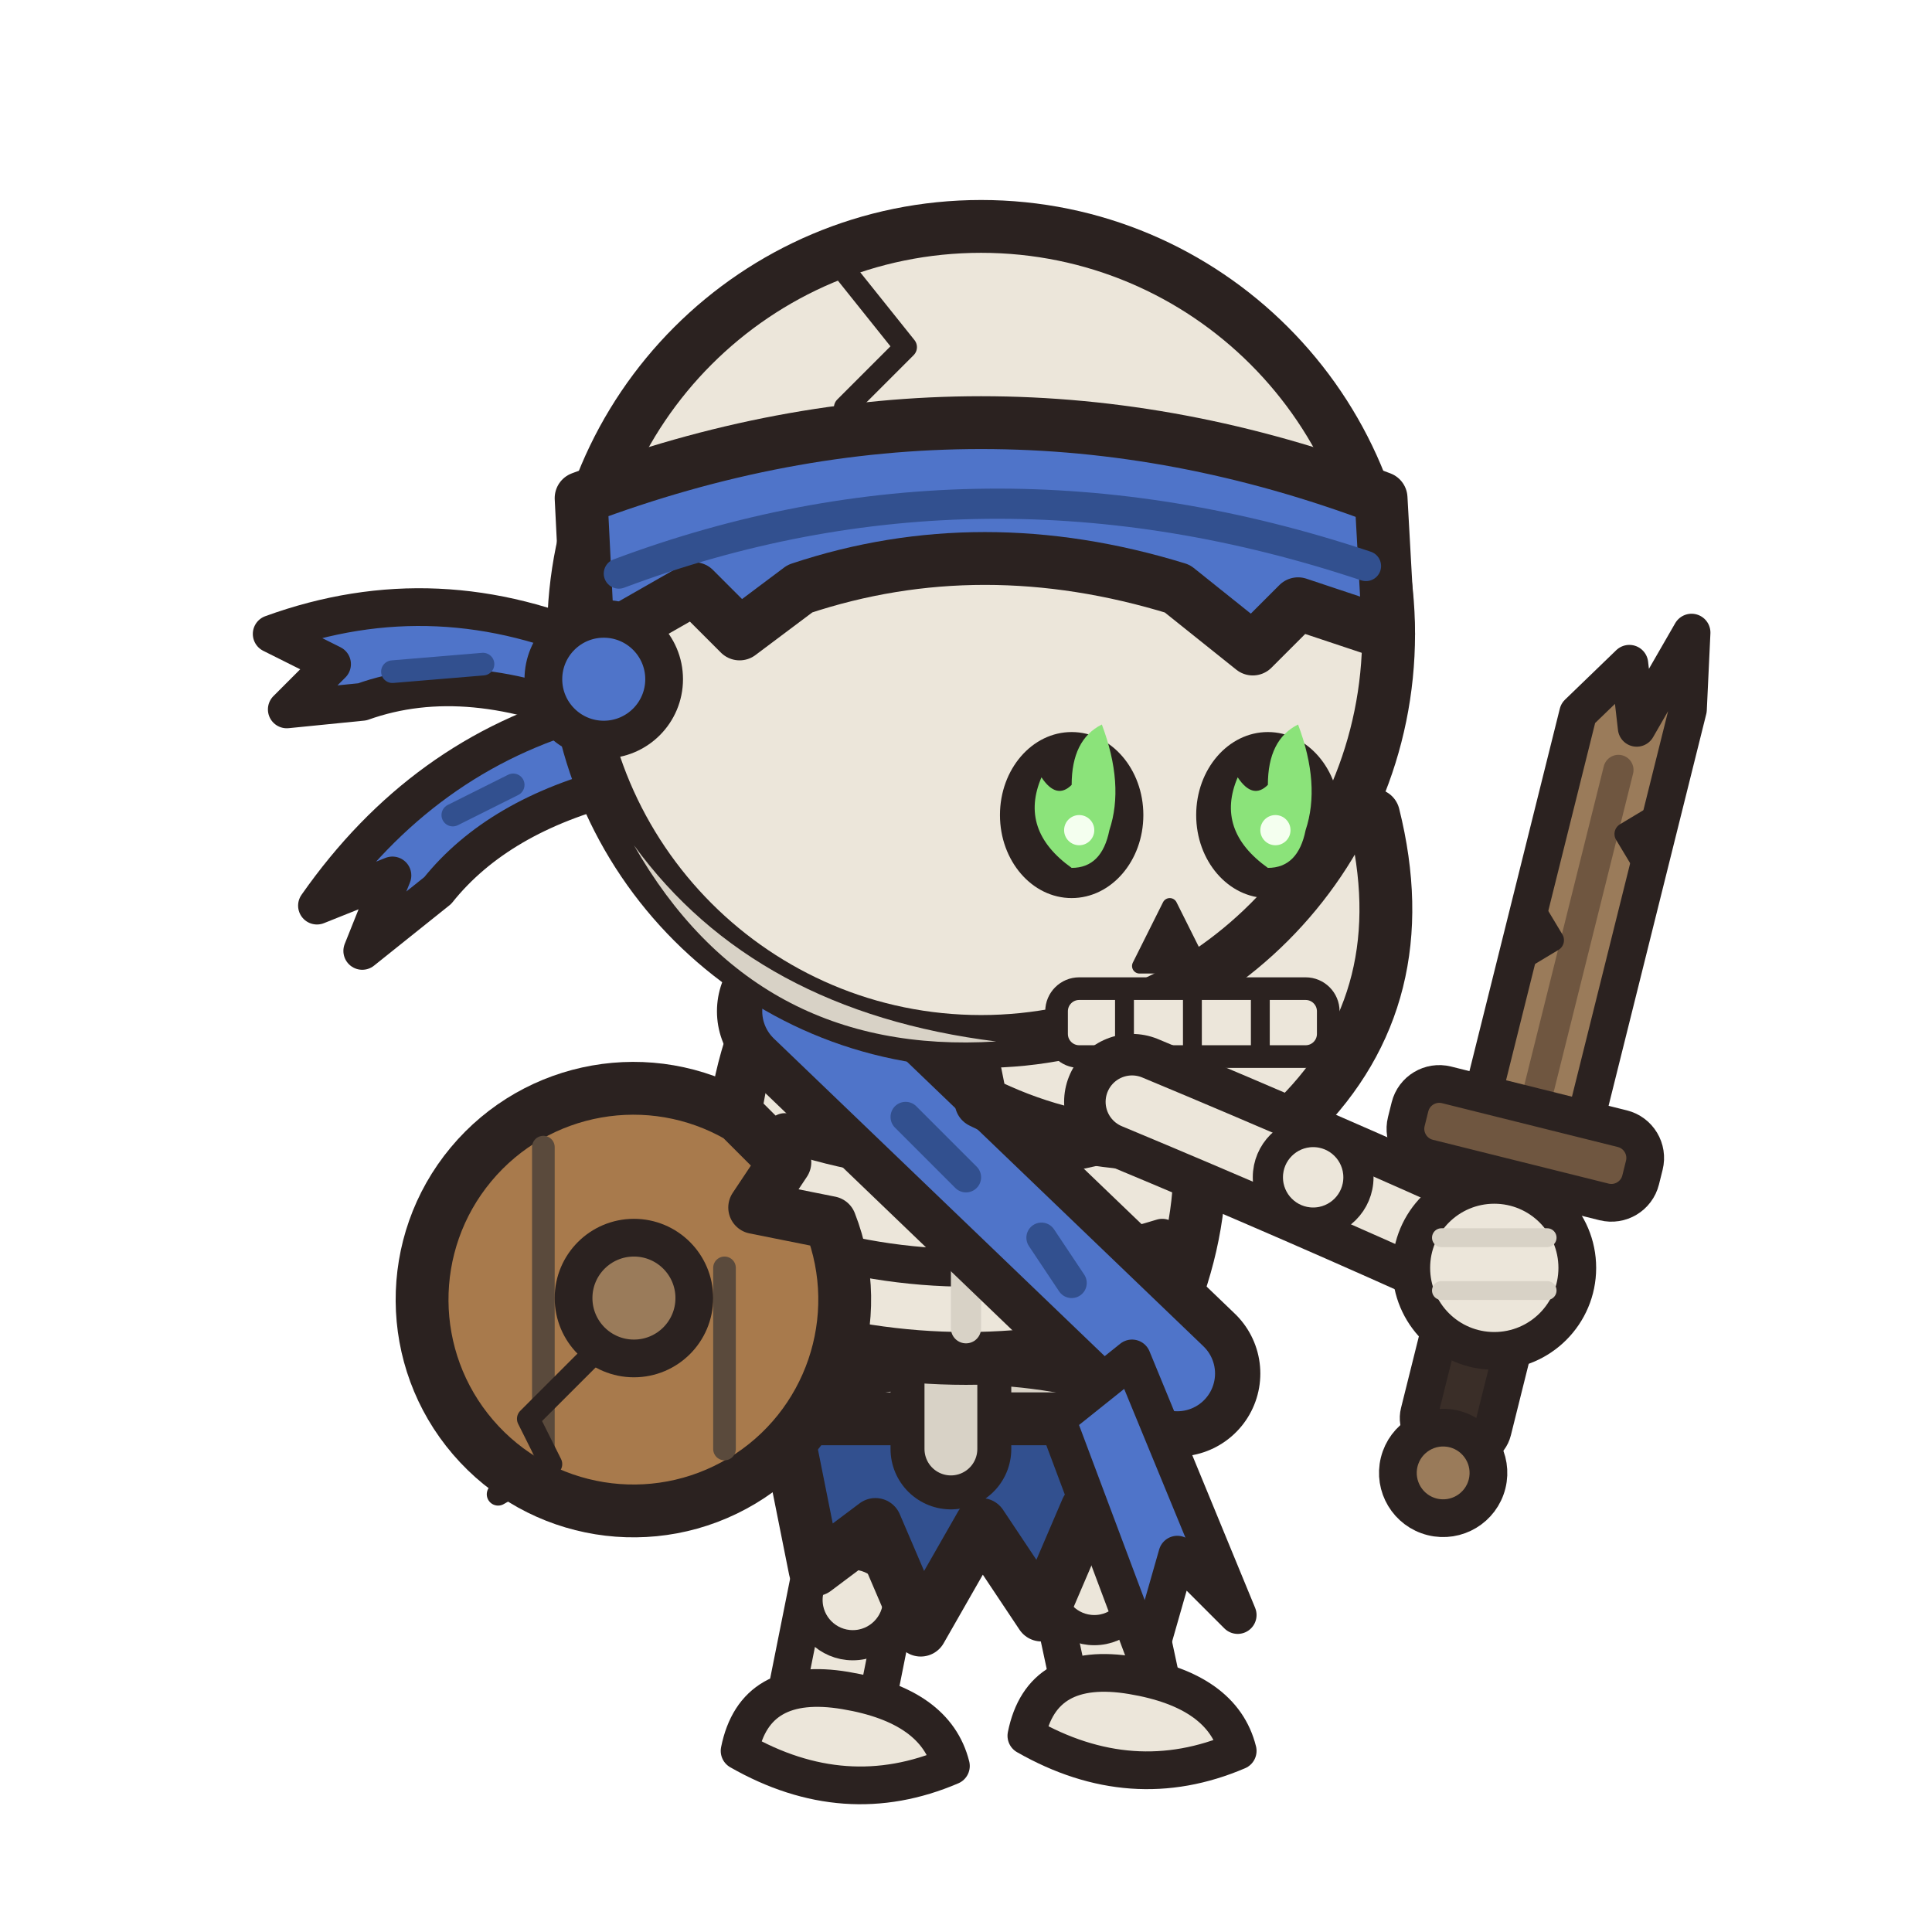
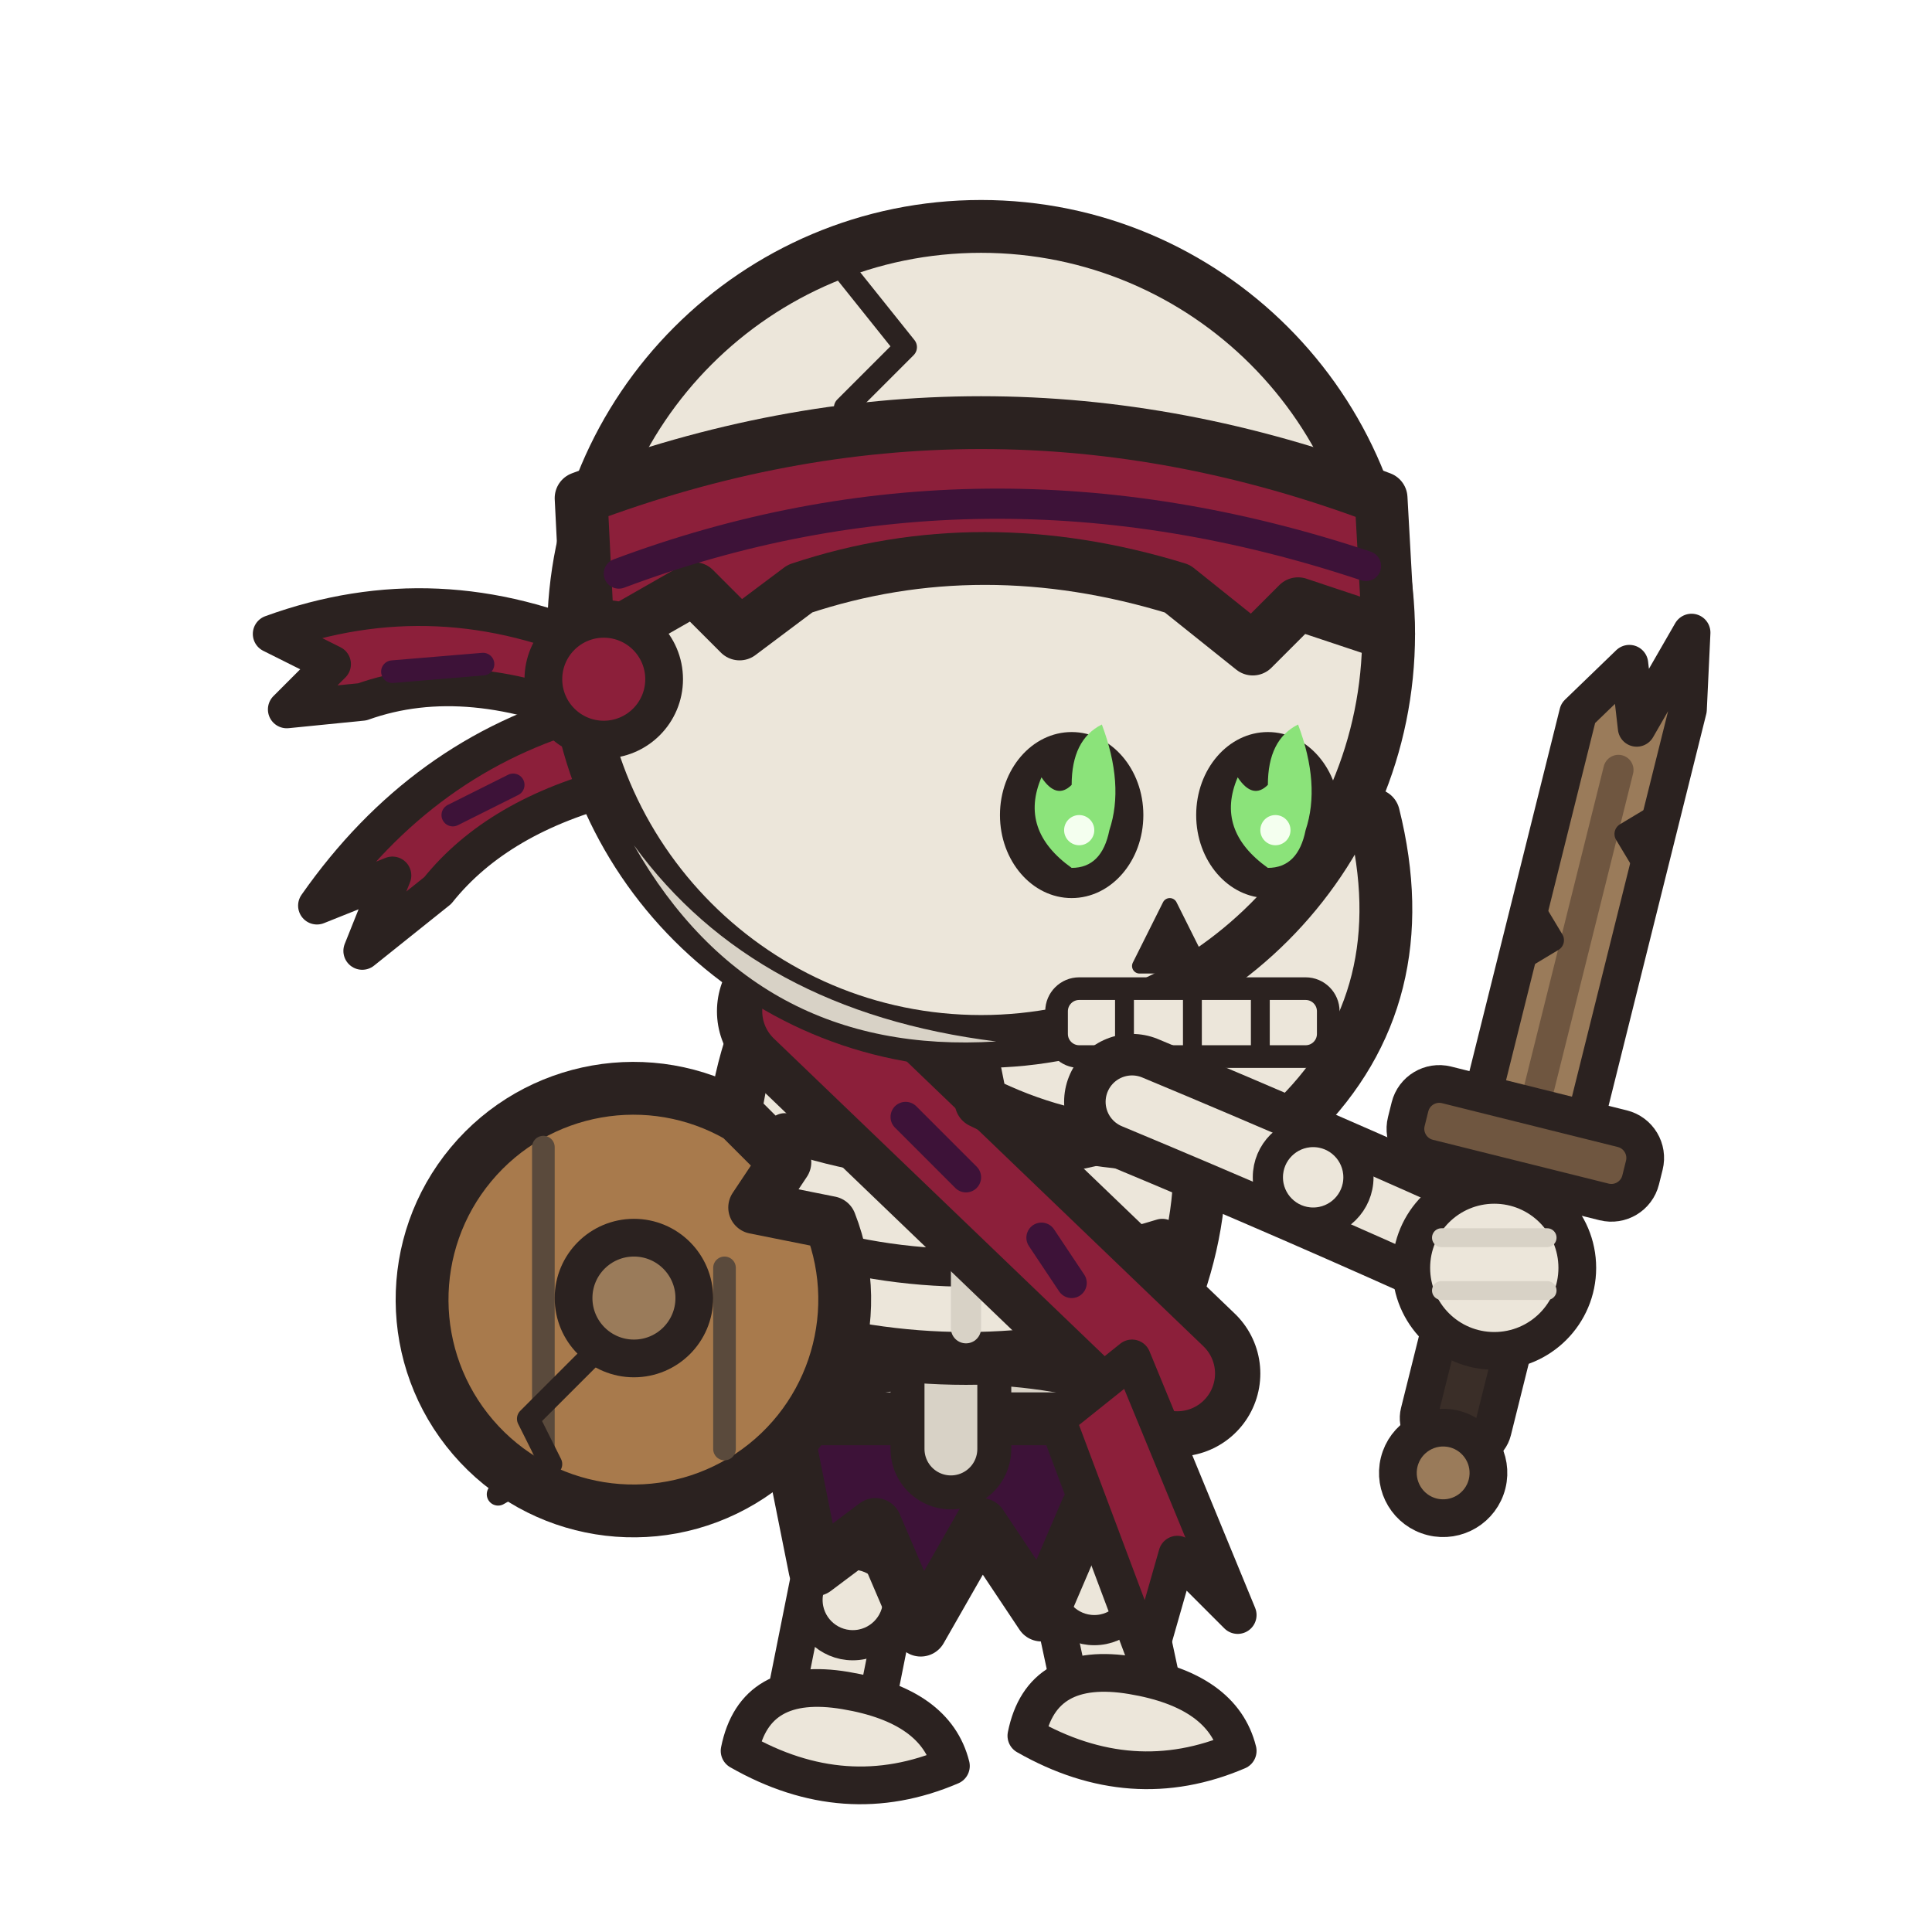
<svg xmlns="http://www.w3.org/2000/svg" viewBox="0 0 256 256" width="256" height="256">
  <g stroke="#2b2220" stroke-width="7" stroke-linejoin="round" stroke-linecap="round">
-     <path d="M80 86 Q58 76 36 84 L44 88 L38 94 L48 93 Q62 88 80 96 Z" fill="#4f74c9" stroke-width="5" />
-     <path d="M78 94 Q56 100 42 120 L52 116 L48 126 L58 118 Q66 108 82 104 Z" fill="#4f74c9" stroke-width="5" />
-     <path d="M52 89 L64 88 M60 108 L68 104" stroke="#32508f" stroke-width="3" />
+     <path d="M80 86 Q58 76 36 84 L44 88 L38 94 L48 93 Q62 88 80 96 Z" fill="#8c1f3a" stroke-width="5" />
+     <path d="M78 94 Q56 100 42 120 L52 116 L48 126 L58 118 Q66 108 82 104 Z" fill="#8c1f3a" stroke-width="5" />
+     <path d="M52 89 L64 88 M60 108 L68 104" stroke="#3d1238" stroke-width="3" />
    <path d="M116 196 L110 226 M142 196 L148 224" fill="none" stroke="#2b2220" stroke-width="17" />
    <path d="M116 196 L110 226 M142 196 L148 224" fill="none" stroke="#ece6da" stroke-width="7" />
    <circle cx="113" cy="212" r="6" fill="#ece6da" stroke-width="4" />
    <circle cx="145" cy="210" r="6" fill="#ece6da" stroke-width="4" />
    <path d="M98 232 Q100 222 112 224 Q124 226 126 234 Q112 240 98 232 Z" fill="#ece6da" stroke-width="5" />
    <path d="M136 230 Q138 220 150 222 Q162 224 164 232 Q150 238 136 230 Z" fill="#ece6da" stroke-width="5" />
    <path d="M106 184 Q128 176 152 184 L148 198 Q128 204 110 198 Z" fill="#d8d2c6" />
-     <path d="M104 188 L154 188 L152 206 L144 200 L138 214 L130 202 L122 216 L116 202 L108 208 Z" fill="#32508f" />
+     <path d="M104 188 L154 188 L152 206 L144 200 L138 214 L130 202 L122 216 L116 202 L108 208 Z" fill="#3d1238" />
    <path d="M126 128 L126 192" stroke="#2b2220" stroke-width="16" />
    <path d="M126 128 L126 192" stroke="#d8d2c6" stroke-width="7" />
    <path d="M102 132 Q128 122 154 132 Q164 154 154 176 Q128 184 102 176 Q92 154 102 132 Z" fill="#ece6da" />
    <path d="M104 150 Q128 158 152 150 M104 164 Q128 172 154 164" fill="none" stroke="#2b2220" stroke-width="5" />
    <path d="M128 134 L128 176" stroke="#d8d2c6" stroke-width="4" />
    <path d="M106 134 L156 182" stroke="#2b2220" stroke-width="22" />
-     <path d="M106 134 L156 182" stroke="#4f74c9" stroke-width="10" />
-     <path d="M150 180 L164 214 L156 206 L152 220 L146 204 L140 188 Z" fill="#4f74c9" stroke-width="5" />
-     <path d="M120 148 L128 156 M138 164 L142 170" stroke="#32508f" stroke-width="4" />
+     <path d="M106 134 L156 182" stroke="#8c1f3a" stroke-width="10" />
+     <path d="M150 180 L164 214 L156 206 L152 220 L146 204 L140 188 Z" fill="#8c1f3a" stroke-width="5" />
+     <path d="M120 148 L128 156 M138 164 L142 170" stroke="#3d1238" stroke-width="4" />
    <path d="M98 148 A28 28 0 1 0 110 162 L100 160 L104 154 Z" fill="#a87a4c" />
    <path d="M72 152 L72 192 M96 168 L96 192" fill="none" stroke="#5a4a3c" stroke-width="3" />
    <circle cx="84" cy="172" r="8" fill="#9a7b5a" stroke-width="5" />
    <path d="M78 180 L70 188 L73 194 L66 198" fill="none" stroke="#2b2220" stroke-width="3" />
    <path d="M126 126 Q150 118 182 108 Q188 132 172 148 Q150 156 130 146 Z" fill="#ece6da" />
    <circle cx="130" cy="84" r="54" fill="#ece6da" />
    <path d="M84 112 Q100 134 132 138 Q100 140 84 112 Z" fill="#d8d2c6" stroke="none" />
    <path d="M112 36 L120 46 L112 54 L118 60" fill="none" stroke="#2b2220" stroke-width="3" />
-     <path d="M77 66 Q130 46 183 66 L184 84 L172 80 L166 86 L156 78 Q130 70 106 78 L98 84 L92 78 L78 86 Z" fill="#4f74c9" />
-     <path d="M82 76 Q130 58 181 75" fill="none" stroke="#32508f" stroke-width="4" />
-     <circle cx="80" cy="90" r="8" fill="#4f74c9" stroke-width="5" />
+     <path d="M77 66 Q130 46 183 66 L184 84 L172 80 L166 86 L156 78 Q130 70 106 78 L98 84 L92 78 L78 86 Z" fill="#8c1f3a" />
+     <path d="M82 76 Q130 58 181 75" fill="none" stroke="#3d1238" stroke-width="4" />
+     <circle cx="80" cy="90" r="8" fill="#8c1f3a" stroke-width="5" />
  </g>
  <ellipse cx="142" cy="108" rx="9.5" ry="11" fill="#2b2220" />
  <ellipse cx="168" cy="108" rx="9.5" ry="11" fill="#2b2220" />
  <path d="M142 115 Q135 110 138 103 Q140 106 142 104 Q142 98 146 96 Q149 104 147 110 Q146 115 142 115 Z" fill="#8be37a" />
  <path d="M168 115 Q161 110 164 103 Q166 106 168 104 Q168 98 172 96 Q175 104 173 110 Q172 115 168 115 Z" fill="#8be37a" />
  <circle cx="143" cy="110" r="2" fill="#f4ffef" />
  <circle cx="169" cy="110" r="2" fill="#f4ffef" />
  <path d="M155 120 L151 128 L159 128 Z" fill="#2b2220" stroke="#2b2220" stroke-width="2" stroke-linejoin="round" />
  <rect x="140" y="131" width="36" height="9" rx="3" fill="#ece6da" stroke="#2b2220" stroke-width="3" />
  <path d="M149 131 L149 140 M158 131 L158 140 M167 131 L167 140" stroke="#2b2220" stroke-width="2.5" />
  <g stroke="#2b2220" stroke-width="7" stroke-linejoin="round" stroke-linecap="round">
    <path d="M150 146 Q174 156 196 166" fill="none" stroke="#2b2220" stroke-width="18" />
    <path d="M150 146 Q174 156 196 166" fill="none" stroke="#ece6da" stroke-width="7" />
    <circle cx="174" cy="156" r="6" fill="#ece6da" stroke-width="4" />
    <g transform="rotate(14 198 168)">
      <rect x="193" y="156" width="10" height="36" rx="3" fill="#3a2e28" stroke-width="5" />
      <circle cx="198" cy="196" r="6" fill="#9a7b5a" stroke-width="5" />
      <path d="M191 150 L191 94 L196 86 L199 94 L203 80 L205 90 L205 150 Z" fill="#9a7b5a" stroke-width="5" />
      <path d="M198 146 L198 100" stroke="#6f5640" stroke-width="4" />
      <path d="M191 128 L195 124 L191 120 M205 112 L201 108 L205 104" fill="none" stroke="#2b2220" stroke-width="3" />
      <rect x="182" y="146" width="32" height="10" rx="4" fill="#6f5640" stroke-width="5" />
    </g>
    <circle cx="198" cy="168" r="11" fill="#ece6da" stroke-width="5" />
    <path d="M191 164 L205 164 M191 171 L205 171" stroke="#d8d2c6" stroke-width="2.5" />
  </g>
</svg>
